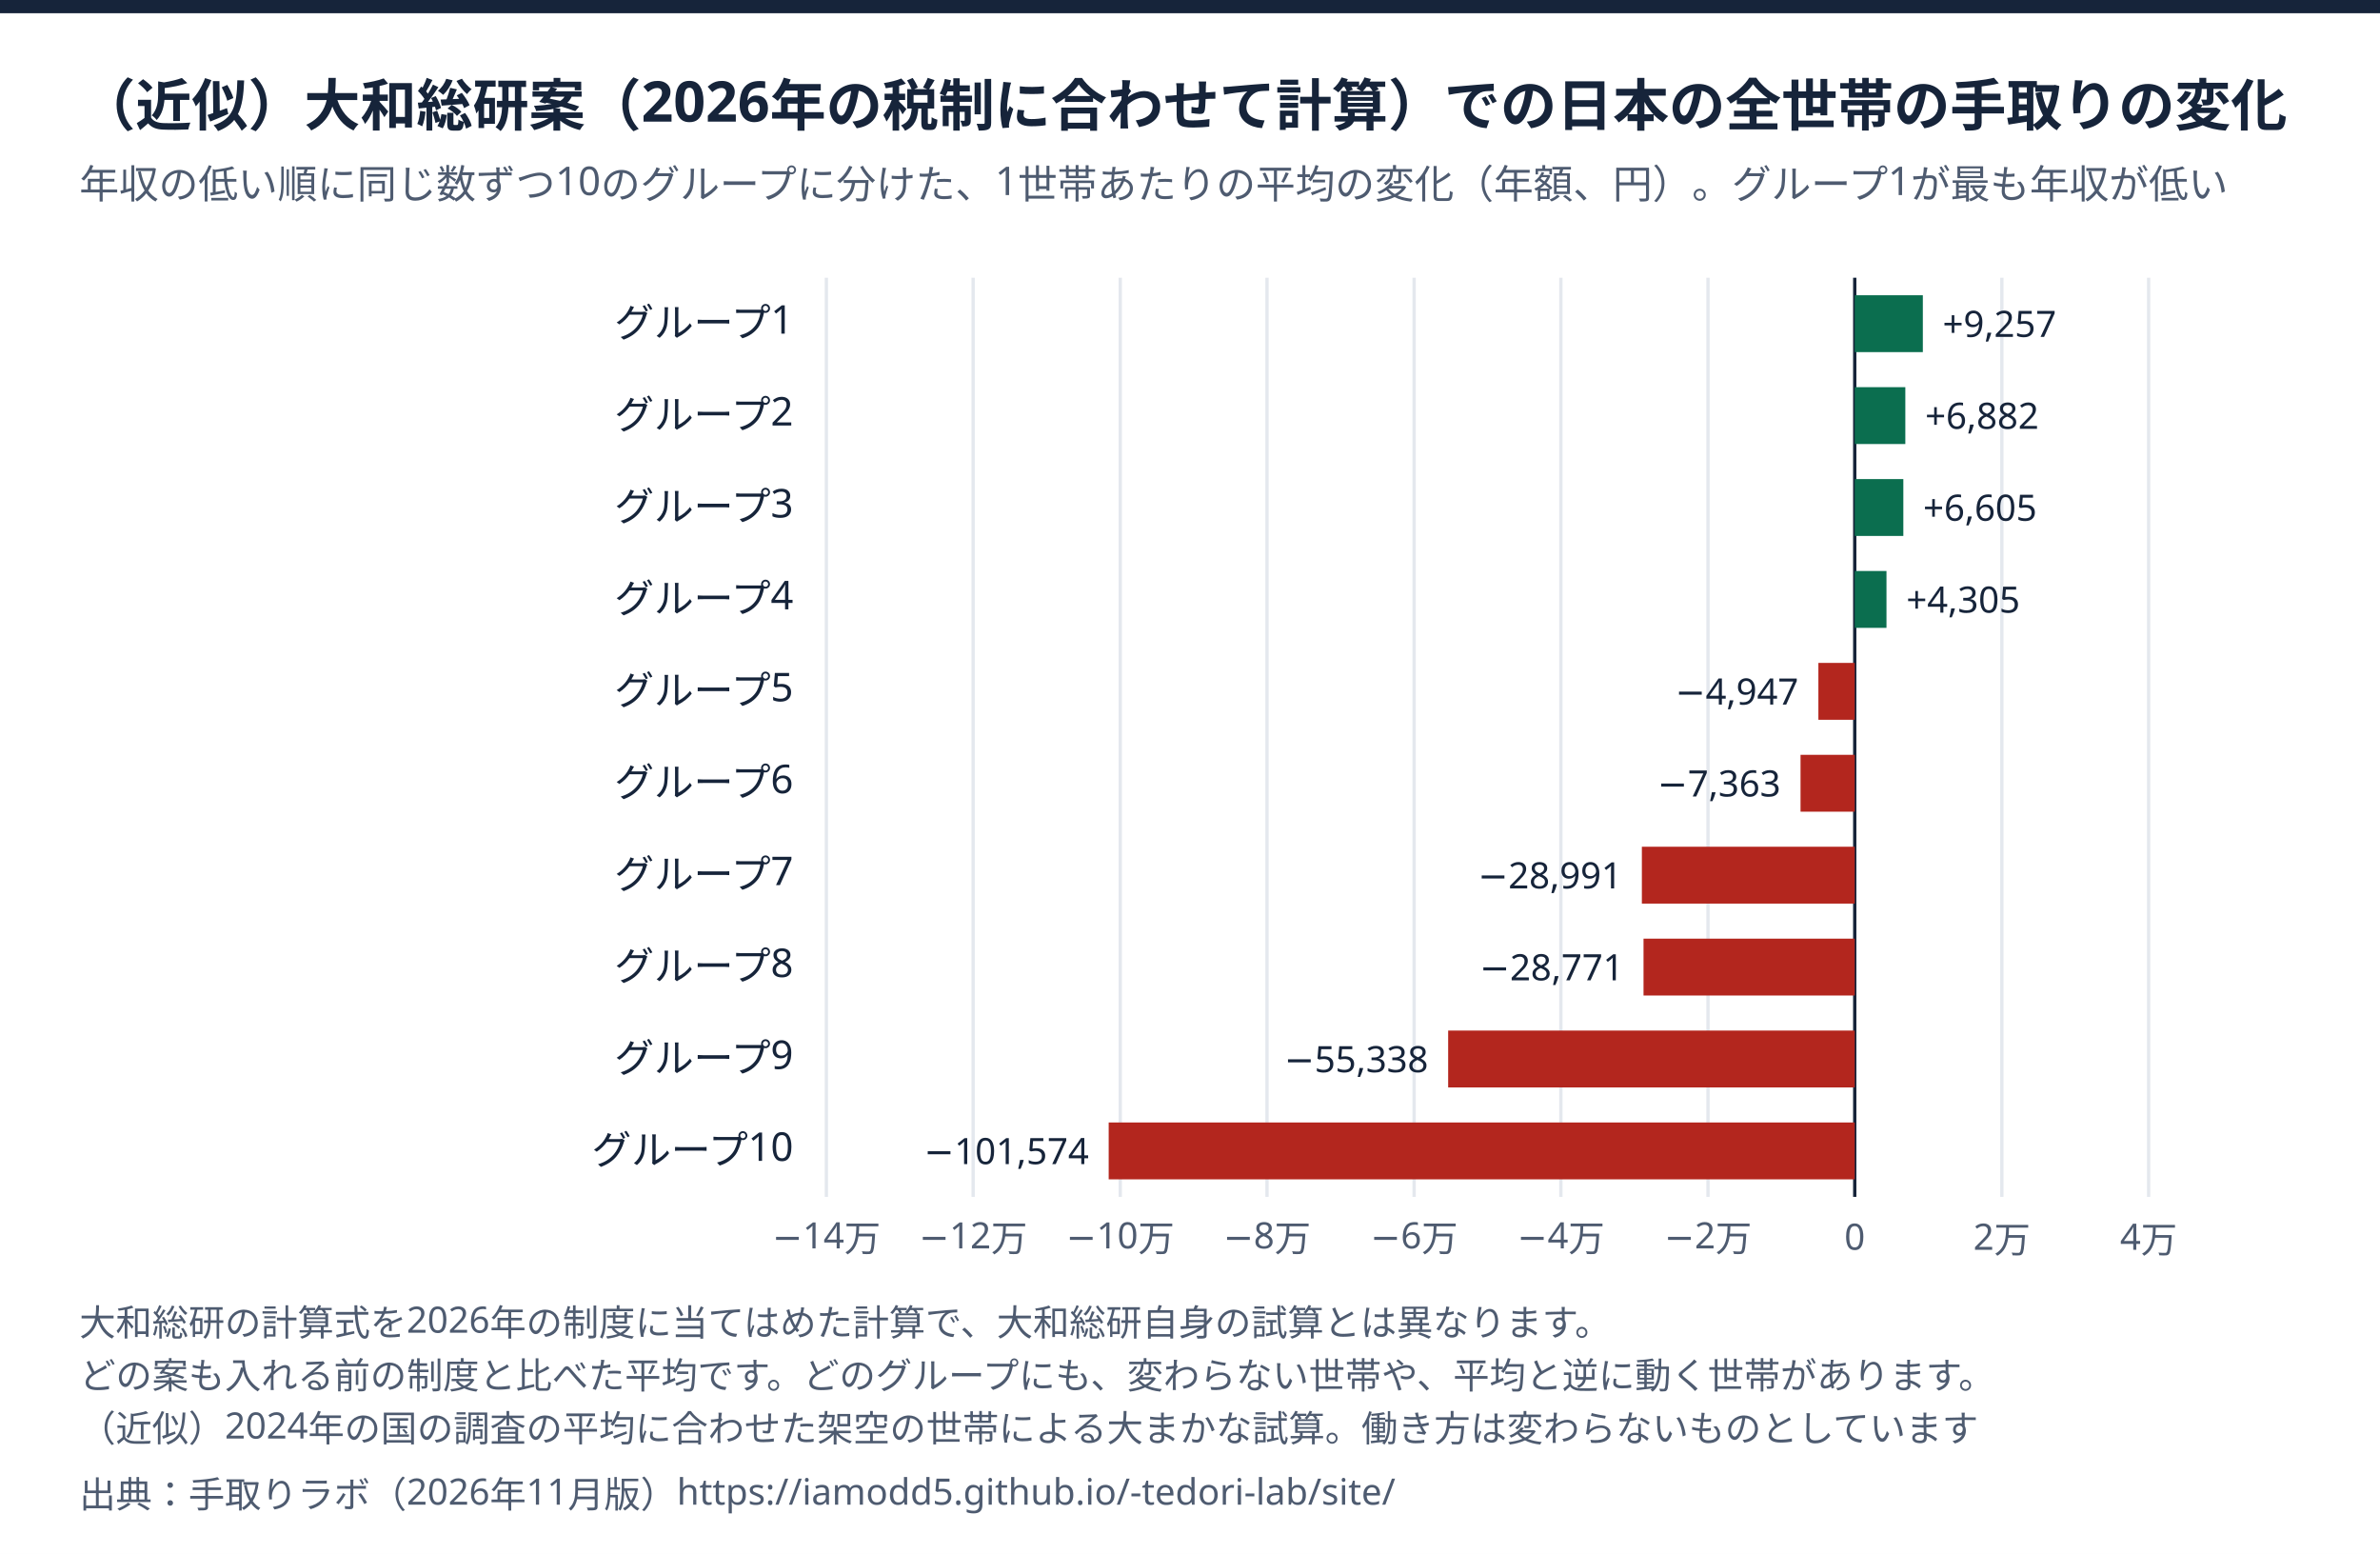
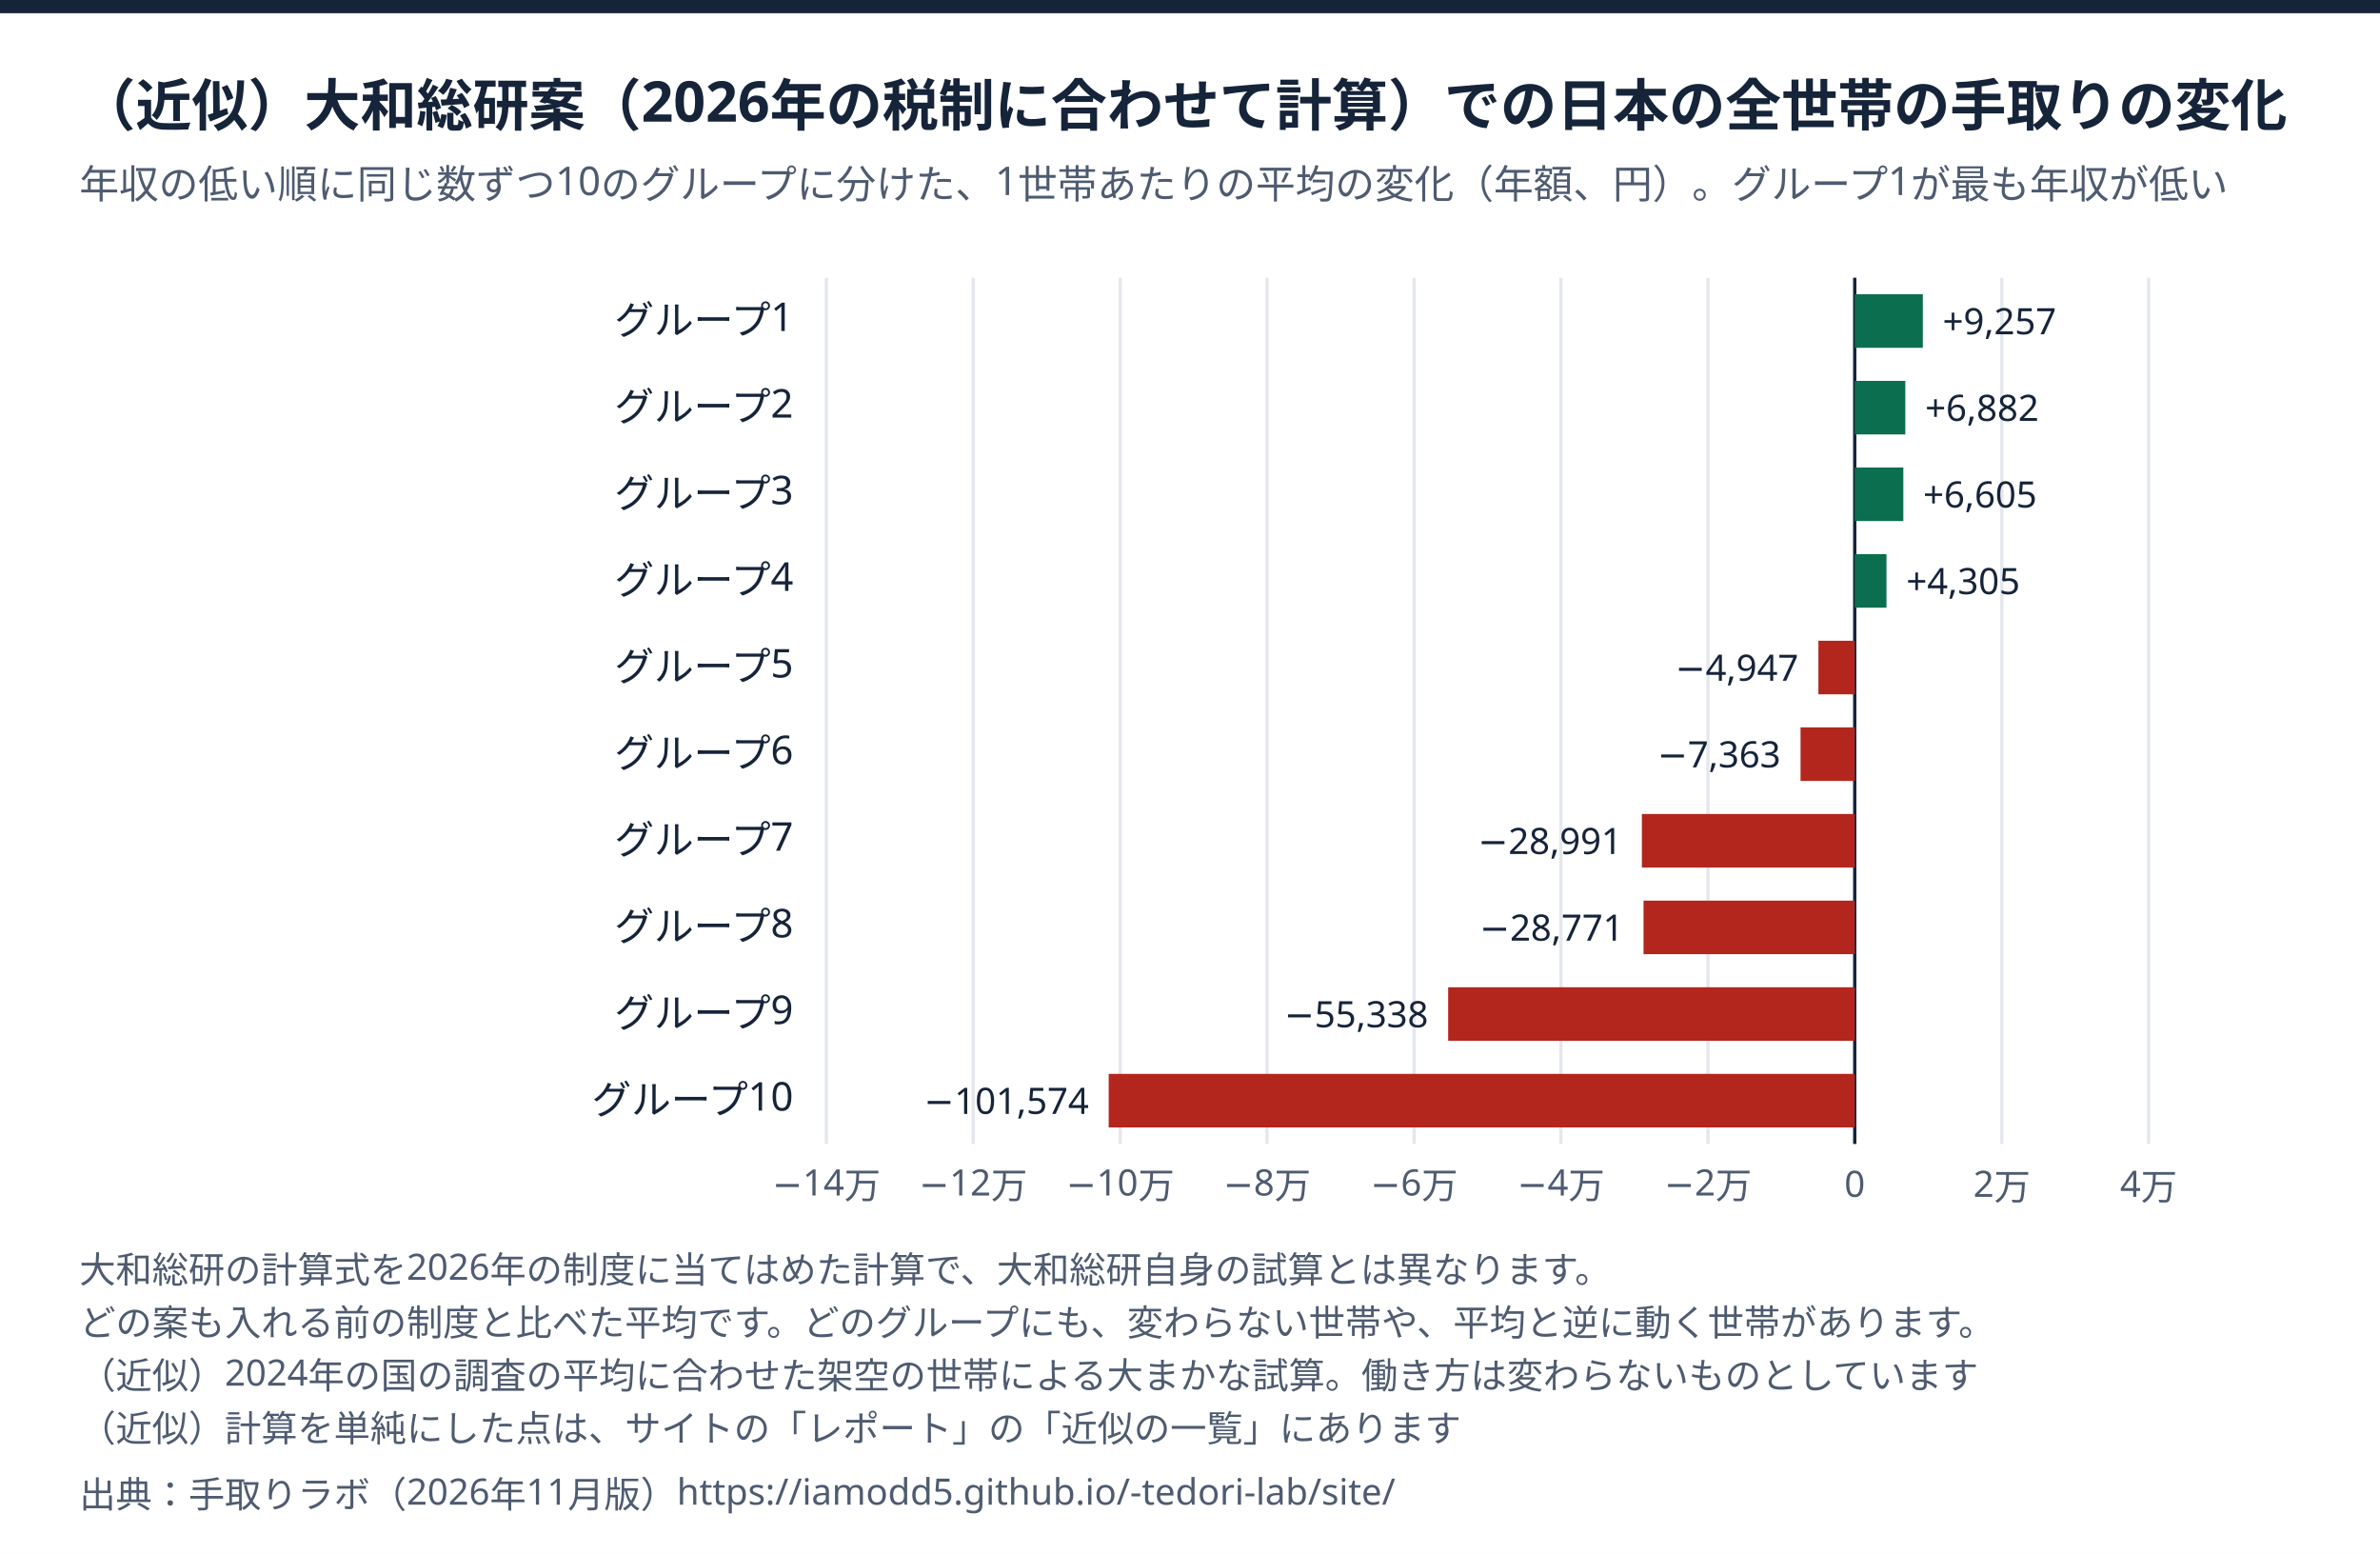
<svg xmlns="http://www.w3.org/2000/svg" width="720" height="470" viewBox="0 0 720 470" font-family="Hiragino Sans, 'Hiragino Kaku Gothic ProN', 'BIZ UDPGothic', 'Noto Sans JP', 'Yu Gothic', sans-serif">
  <rect width="720" height="470" fill="#fff" />
  <rect width="720" height="4" fill="#16243A" />
  <text x="24.0" y="38.0" font-size="17" fill="#16243A" text-anchor="start" font-weight="bold">（近似）大和総研案（2026年の税制に合わせて計算）での日本の全世帯の手取りの変化</text>
  <text x="24.0" y="60.0" font-size="12" fill="#4E5B70" text-anchor="start" font-weight="normal">年収の低い順に同じ数ずつ10のグループに分けた、1世帯あたりの平均の変化（年額、円）。グループ1が最も年収が低い</text>
-   <line x1="250.0" x2="250.0" y1="84" y2="362" stroke="#E4E8EE" />
-   <text x="250.0" y="378.0" font-size="11" fill="#4E5B70" text-anchor="middle" font-weight="normal">−14万</text>
-   <line x1="294.4" x2="294.4" y1="84" y2="362" stroke="#E4E8EE" />
-   <text x="294.4" y="378.0" font-size="11" fill="#4E5B70" text-anchor="middle" font-weight="normal">−12万</text>
-   <line x1="338.9" x2="338.9" y1="84" y2="362" stroke="#E4E8EE" />
-   <text x="338.9" y="378.0" font-size="11" fill="#4E5B70" text-anchor="middle" font-weight="normal">−10万</text>
-   <line x1="383.3" x2="383.3" y1="84" y2="362" stroke="#E4E8EE" />
-   <text x="383.3" y="378.0" font-size="11" fill="#4E5B70" text-anchor="middle" font-weight="normal">−8万</text>
-   <line x1="427.8" x2="427.8" y1="84" y2="362" stroke="#E4E8EE" />
-   <text x="427.8" y="378.0" font-size="11" fill="#4E5B70" text-anchor="middle" font-weight="normal">−6万</text>
-   <line x1="472.2" x2="472.2" y1="84" y2="362" stroke="#E4E8EE" />
-   <text x="472.2" y="378.0" font-size="11" fill="#4E5B70" text-anchor="middle" font-weight="normal">−4万</text>
-   <line x1="516.7" x2="516.7" y1="84" y2="362" stroke="#E4E8EE" />
-   <text x="516.7" y="378.0" font-size="11" fill="#4E5B70" text-anchor="middle" font-weight="normal">−2万</text>
-   <line x1="561.1" x2="561.1" y1="84" y2="362" stroke="#16243A" />
-   <text x="561.1" y="378.0" font-size="11" fill="#4E5B70" text-anchor="middle" font-weight="normal">0</text>
-   <line x1="605.6" x2="605.6" y1="84" y2="362" stroke="#E4E8EE" />
-   <text x="605.6" y="378.0" font-size="11" fill="#4E5B70" text-anchor="middle" font-weight="normal">2万</text>
-   <line x1="650.0" x2="650.0" y1="84" y2="362" stroke="#E4E8EE" />
-   <text x="650.0" y="378.0" font-size="11" fill="#4E5B70" text-anchor="middle" font-weight="normal">4万</text>
-   <rect x="561.1" y="89.3" width="20.6" height="17.2" fill="#0B6E4F" />
-   <text x="240.0" y="101.9" font-size="12" fill="#16243A" text-anchor="end" font-weight="normal">グループ1</text>
-   <text x="587.7" y="101.9" font-size="11" fill="#16243A" text-anchor="start" font-weight="normal">+9,257</text>
-   <rect x="561.1" y="117.1" width="15.3" height="17.2" fill="#0B6E4F" />
-   <text x="240.0" y="129.7" font-size="12" fill="#16243A" text-anchor="end" font-weight="normal">グループ2</text>
-   <text x="582.4" y="129.7" font-size="11" fill="#16243A" text-anchor="start" font-weight="normal">+6,882</text>
-   <rect x="561.1" y="144.9" width="14.7" height="17.2" fill="#0B6E4F" />
-   <text x="240.0" y="157.5" font-size="12" fill="#16243A" text-anchor="end" font-weight="normal">グループ3</text>
-   <text x="581.8" y="157.5" font-size="11" fill="#16243A" text-anchor="start" font-weight="normal">+6,605</text>
-   <rect x="561.1" y="172.7" width="9.6" height="17.2" fill="#0B6E4F" />
-   <text x="240.0" y="185.3" font-size="12" fill="#16243A" text-anchor="end" font-weight="normal">グループ4</text>
-   <text x="576.7" y="185.3" font-size="11" fill="#16243A" text-anchor="start" font-weight="normal">+4,305</text>
-   <rect x="550.1" y="200.5" width="11.0" height="17.2" fill="#B3261E" />
-   <text x="240.0" y="213.1" font-size="12" fill="#16243A" text-anchor="end" font-weight="normal">グループ5</text>
-   <text x="544.1" y="213.1" font-size="11" fill="#16243A" text-anchor="end" font-weight="normal">−4,947</text>
-   <rect x="544.7" y="228.3" width="16.4" height="17.2" fill="#B3261E" />
-   <text x="240.0" y="240.9" font-size="12" fill="#16243A" text-anchor="end" font-weight="normal">グループ6</text>
-   <text x="538.7" y="240.9" font-size="11" fill="#16243A" text-anchor="end" font-weight="normal">−7,363</text>
-   <rect x="496.7" y="256.1" width="64.4" height="17.2" fill="#B3261E" />
-   <text x="240.0" y="268.7" font-size="12" fill="#16243A" text-anchor="end" font-weight="normal">グループ7</text>
-   <text x="490.7" y="268.7" font-size="11" fill="#16243A" text-anchor="end" font-weight="normal">−28,991</text>
-   <rect x="497.2" y="283.9" width="63.9" height="17.2" fill="#B3261E" />
-   <text x="240.0" y="296.5" font-size="12" fill="#16243A" text-anchor="end" font-weight="normal">グループ8</text>
-   <text x="491.2" y="296.5" font-size="11" fill="#16243A" text-anchor="end" font-weight="normal">−28,771</text>
-   <rect x="438.1" y="311.7" width="123.0" height="17.2" fill="#B3261E" />
-   <text x="240.0" y="324.3" font-size="12" fill="#16243A" text-anchor="end" font-weight="normal">グループ9</text>
-   <text x="432.1" y="324.3" font-size="11" fill="#16243A" text-anchor="end" font-weight="normal">−55,338</text>
-   <rect x="335.4" y="339.5" width="225.7" height="17.2" fill="#B3261E" />
-   <text x="240.0" y="352.1" font-size="12" fill="#16243A" text-anchor="end" font-weight="normal">グループ10</text>
-   <text x="329.4" y="352.1" font-size="11" fill="#16243A" text-anchor="end" font-weight="normal">−101,574</text>
-   <text x="24.0" y="404.0" font-size="11" fill="#4E5B70" text-anchor="start" font-weight="normal">大和総研の計算式を2026年の制度に当てはめた計算で、大和総研自身の試算とは異なります。</text>
-   <text x="24.0" y="420.0" font-size="11" fill="#4E5B70" text-anchor="start" font-weight="normal">どの案も入れる前の制度と比べた平均です。どのグループにも、変わらない世帯や、平均と逆に動く世帯があります。</text>
-   <text x="24.0" y="436.0" font-size="11" fill="#4E5B70" text-anchor="start" font-weight="normal">（近似）2024年の国の調査の平均に合わせた架空の世帯による大まかな試算。働き方は変わらないものとしています</text>
+   <line x1="250.0" x2="250.0" y1="84" y2="346" stroke="#E4E8EE" />
+   <text x="250.0" y="362.0" font-size="11" fill="#4E5B70" text-anchor="middle" font-weight="normal">−14万</text>
+   <line x1="294.4" x2="294.4" y1="84" y2="346" stroke="#E4E8EE" />
+   <text x="294.4" y="362.0" font-size="11" fill="#4E5B70" text-anchor="middle" font-weight="normal">−12万</text>
+   <line x1="338.9" x2="338.9" y1="84" y2="346" stroke="#E4E8EE" />
+   <text x="338.9" y="362.0" font-size="11" fill="#4E5B70" text-anchor="middle" font-weight="normal">−10万</text>
+   <line x1="383.3" x2="383.3" y1="84" y2="346" stroke="#E4E8EE" />
+   <text x="383.3" y="362.0" font-size="11" fill="#4E5B70" text-anchor="middle" font-weight="normal">−8万</text>
+   <line x1="427.8" x2="427.8" y1="84" y2="346" stroke="#E4E8EE" />
+   <text x="427.8" y="362.0" font-size="11" fill="#4E5B70" text-anchor="middle" font-weight="normal">−6万</text>
+   <line x1="472.2" x2="472.2" y1="84" y2="346" stroke="#E4E8EE" />
+   <text x="472.2" y="362.0" font-size="11" fill="#4E5B70" text-anchor="middle" font-weight="normal">−4万</text>
+   <line x1="516.7" x2="516.7" y1="84" y2="346" stroke="#E4E8EE" />
+   <text x="516.7" y="362.0" font-size="11" fill="#4E5B70" text-anchor="middle" font-weight="normal">−2万</text>
+   <line x1="561.1" x2="561.1" y1="84" y2="346" stroke="#16243A" />
+   <text x="561.1" y="362.0" font-size="11" fill="#4E5B70" text-anchor="middle" font-weight="normal">0</text>
+   <line x1="605.6" x2="605.6" y1="84" y2="346" stroke="#E4E8EE" />
+   <text x="605.6" y="362.0" font-size="11" fill="#4E5B70" text-anchor="middle" font-weight="normal">2万</text>
+   <line x1="650.0" x2="650.0" y1="84" y2="346" stroke="#E4E8EE" />
+   <text x="650.0" y="362.0" font-size="11" fill="#4E5B70" text-anchor="middle" font-weight="normal">4万</text>
+   <rect x="561.1" y="89.0" width="20.6" height="16.2" fill="#0B6E4F" />
+   <text x="240.0" y="101.1" font-size="12" fill="#16243A" text-anchor="end" font-weight="normal">グループ1</text>
+   <text x="587.7" y="101.1" font-size="11" fill="#16243A" text-anchor="start" font-weight="normal">+9,257</text>
+   <rect x="561.1" y="115.2" width="15.3" height="16.2" fill="#0B6E4F" />
+   <text x="240.0" y="127.3" font-size="12" fill="#16243A" text-anchor="end" font-weight="normal">グループ2</text>
+   <text x="582.4" y="127.3" font-size="11" fill="#16243A" text-anchor="start" font-weight="normal">+6,882</text>
+   <rect x="561.1" y="141.4" width="14.7" height="16.2" fill="#0B6E4F" />
+   <text x="240.0" y="153.5" font-size="12" fill="#16243A" text-anchor="end" font-weight="normal">グループ3</text>
+   <text x="581.8" y="153.5" font-size="11" fill="#16243A" text-anchor="start" font-weight="normal">+6,605</text>
+   <rect x="561.1" y="167.6" width="9.6" height="16.2" fill="#0B6E4F" />
+   <text x="240.0" y="179.7" font-size="12" fill="#16243A" text-anchor="end" font-weight="normal">グループ4</text>
+   <text x="576.7" y="179.7" font-size="11" fill="#16243A" text-anchor="start" font-weight="normal">+4,305</text>
+   <rect x="550.1" y="193.8" width="11.0" height="16.2" fill="#B3261E" />
+   <text x="240.0" y="205.9" font-size="12" fill="#16243A" text-anchor="end" font-weight="normal">グループ5</text>
+   <text x="544.1" y="205.9" font-size="11" fill="#16243A" text-anchor="end" font-weight="normal">−4,947</text>
+   <rect x="544.7" y="220.0" width="16.4" height="16.2" fill="#B3261E" />
+   <text x="240.0" y="232.1" font-size="12" fill="#16243A" text-anchor="end" font-weight="normal">グループ6</text>
+   <text x="538.7" y="232.1" font-size="11" fill="#16243A" text-anchor="end" font-weight="normal">−7,363</text>
+   <rect x="496.7" y="246.2" width="64.4" height="16.2" fill="#B3261E" />
+   <text x="240.0" y="258.3" font-size="12" fill="#16243A" text-anchor="end" font-weight="normal">グループ7</text>
+   <text x="490.7" y="258.3" font-size="11" fill="#16243A" text-anchor="end" font-weight="normal">−28,991</text>
+   <rect x="497.2" y="272.4" width="63.9" height="16.2" fill="#B3261E" />
+   <text x="240.0" y="284.5" font-size="12" fill="#16243A" text-anchor="end" font-weight="normal">グループ8</text>
+   <text x="491.2" y="284.5" font-size="11" fill="#16243A" text-anchor="end" font-weight="normal">−28,771</text>
+   <rect x="438.1" y="298.6" width="123.0" height="16.2" fill="#B3261E" />
+   <text x="240.0" y="310.7" font-size="12" fill="#16243A" text-anchor="end" font-weight="normal">グループ9</text>
+   <text x="432.1" y="310.7" font-size="11" fill="#16243A" text-anchor="end" font-weight="normal">−55,338</text>
+   <rect x="335.4" y="324.8" width="225.7" height="16.2" fill="#B3261E" />
+   <text x="240.0" y="336.9" font-size="12" fill="#16243A" text-anchor="end" font-weight="normal">グループ10</text>
+   <text x="329.4" y="336.9" font-size="11" fill="#16243A" text-anchor="end" font-weight="normal">−101,574</text>
+   <text x="24.0" y="388.0" font-size="11" fill="#4E5B70" text-anchor="start" font-weight="normal">大和総研の計算式を2026年の制度に当てはめた計算で、大和総研自身の試算とは異なります。</text>
+   <text x="24.0" y="404.0" font-size="11" fill="#4E5B70" text-anchor="start" font-weight="normal">どの案も入れる前の制度と比べた平均です。どのグループにも、変わらない世帯や、平均と逆に動く世帯があります。</text>
+   <text x="24.0" y="420.0" font-size="11" fill="#4E5B70" text-anchor="start" font-weight="normal">（近似）2024年の国の調査の平均に合わせた架空の世帯による大まかな試算。働き方は変わらないものとしています</text>
+   <text x="24.0" y="436.0" font-size="11" fill="#4E5B70" text-anchor="start" font-weight="normal">（近似）計算を単純にした点は、サイトの「レポート」の「近似の一覧」にあります</text>
  <text x="24.0" y="456.0" font-size="11" fill="#4E5B70" text-anchor="start" font-weight="normal">出典：手取りラボ（2026年11月版）https://iamodd5.github.io/-tedori-lab/site/</text>
</svg>
